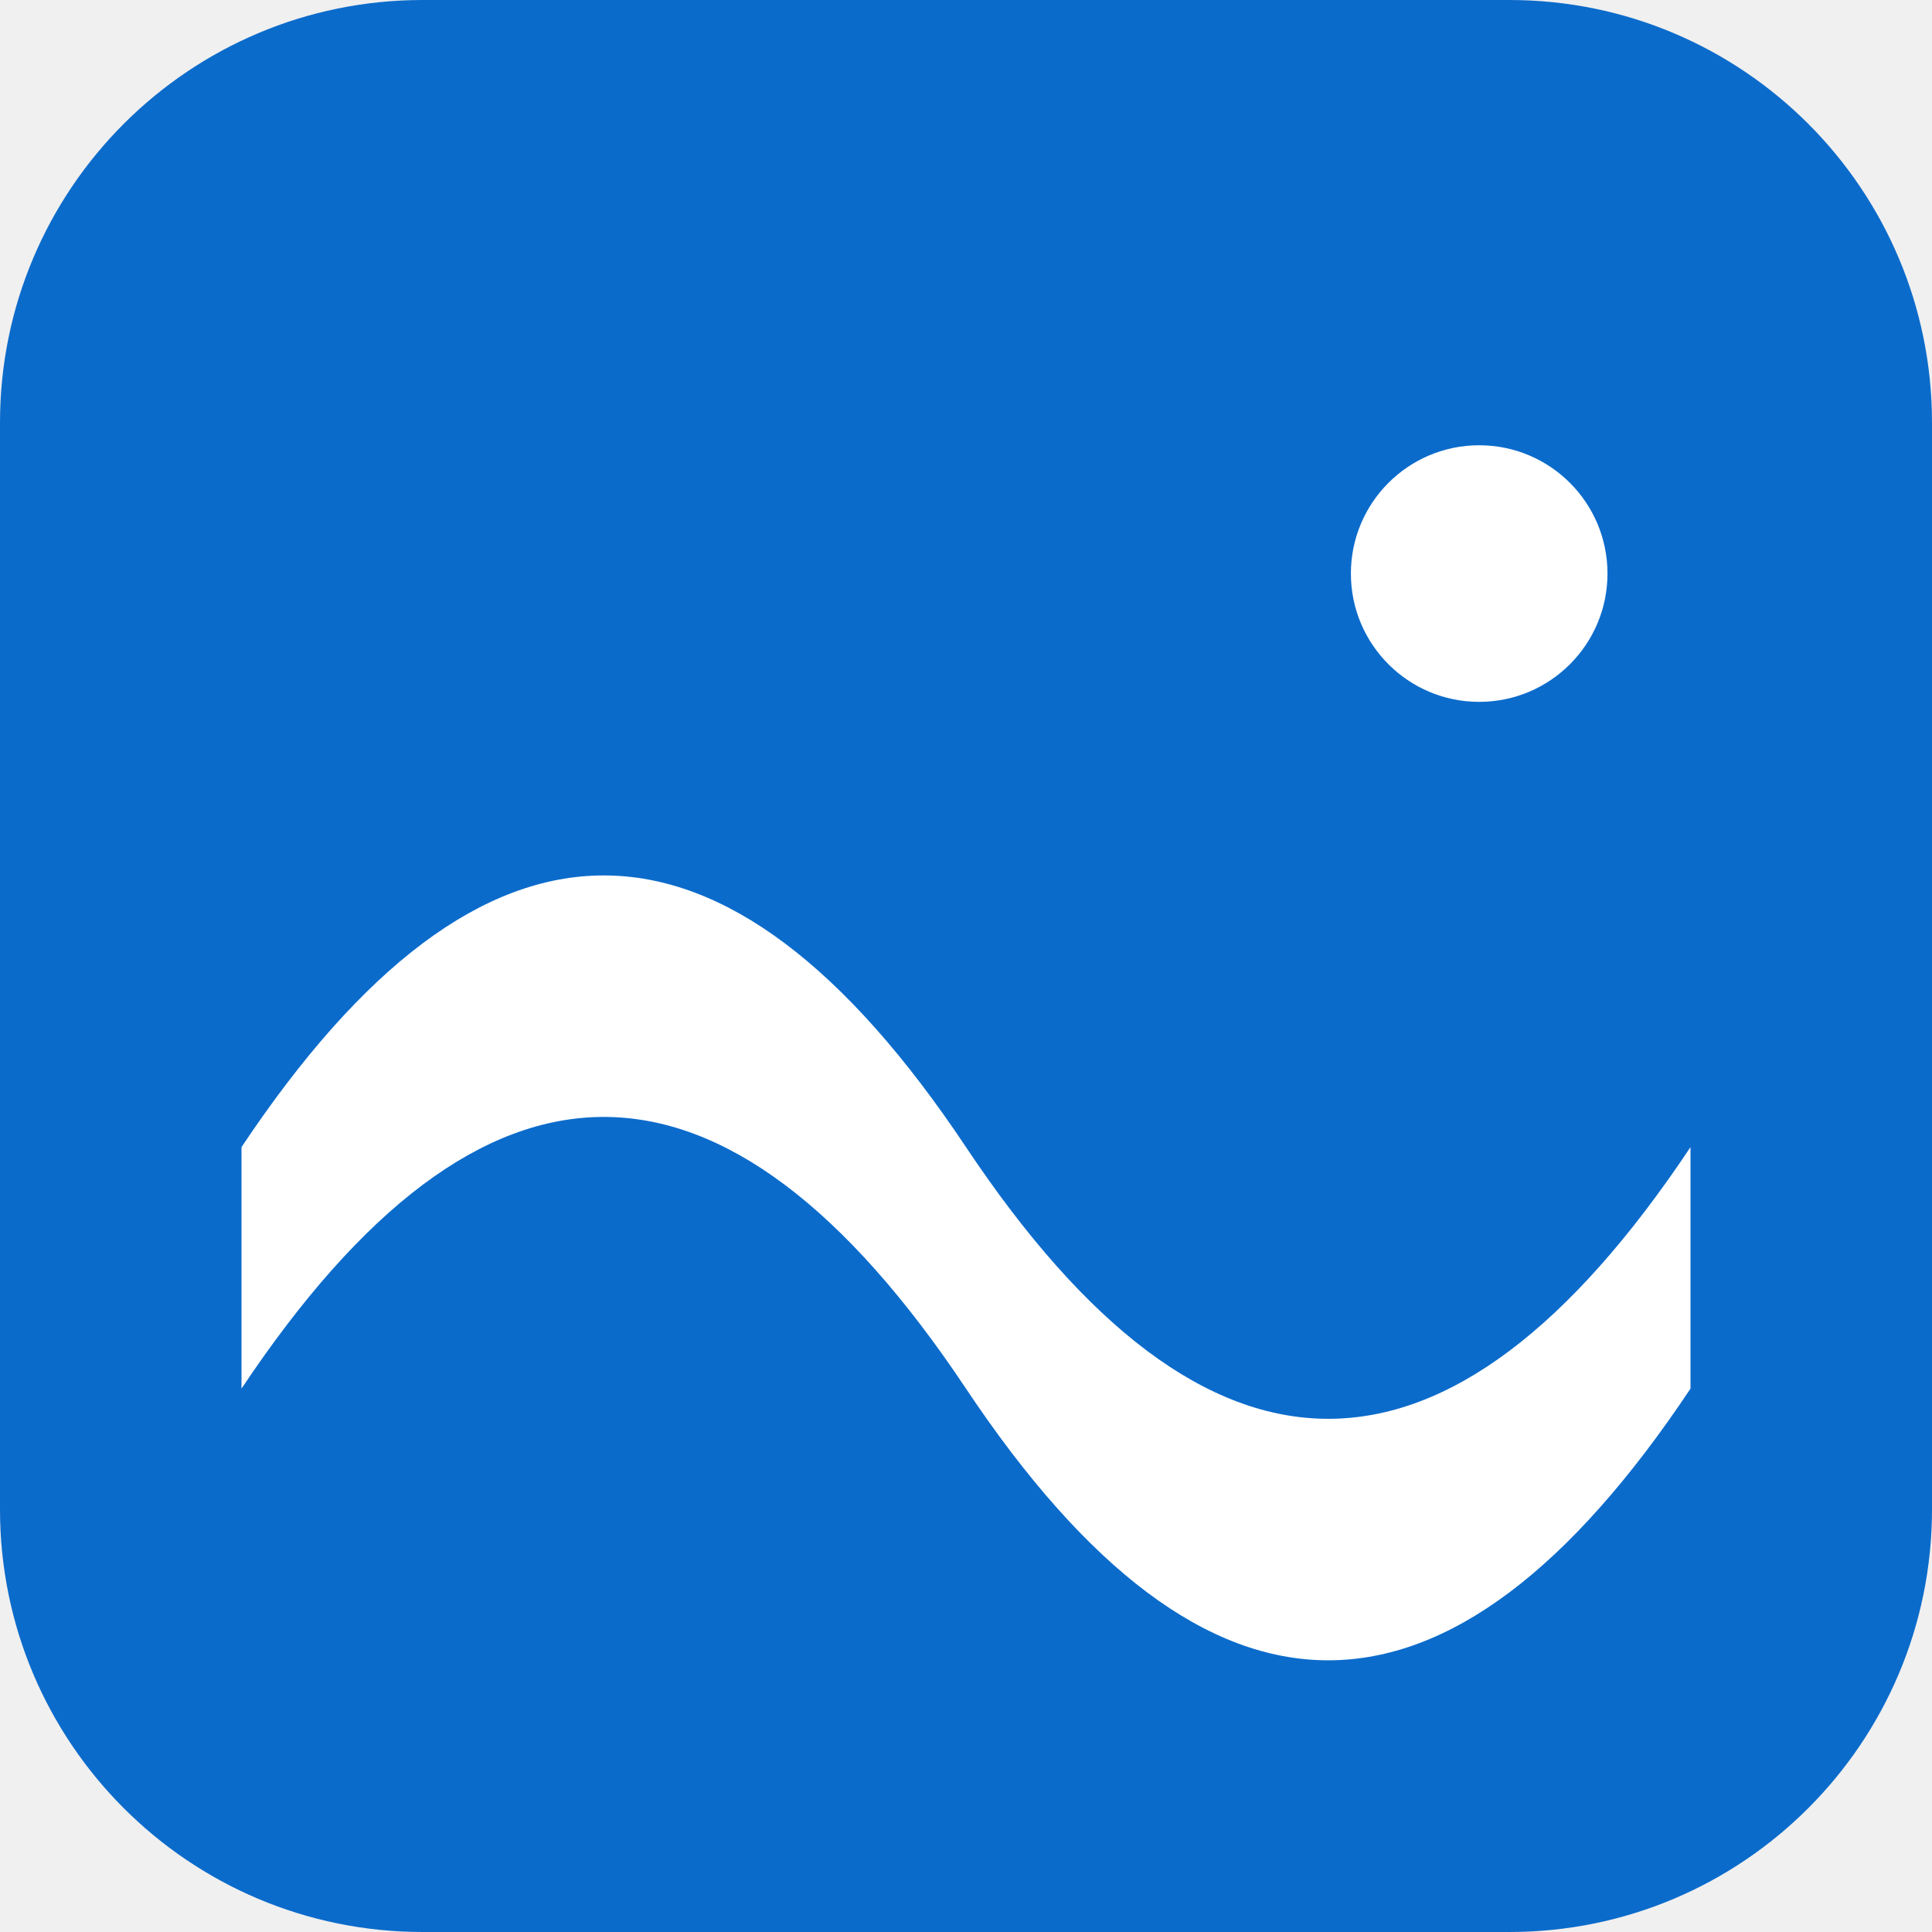
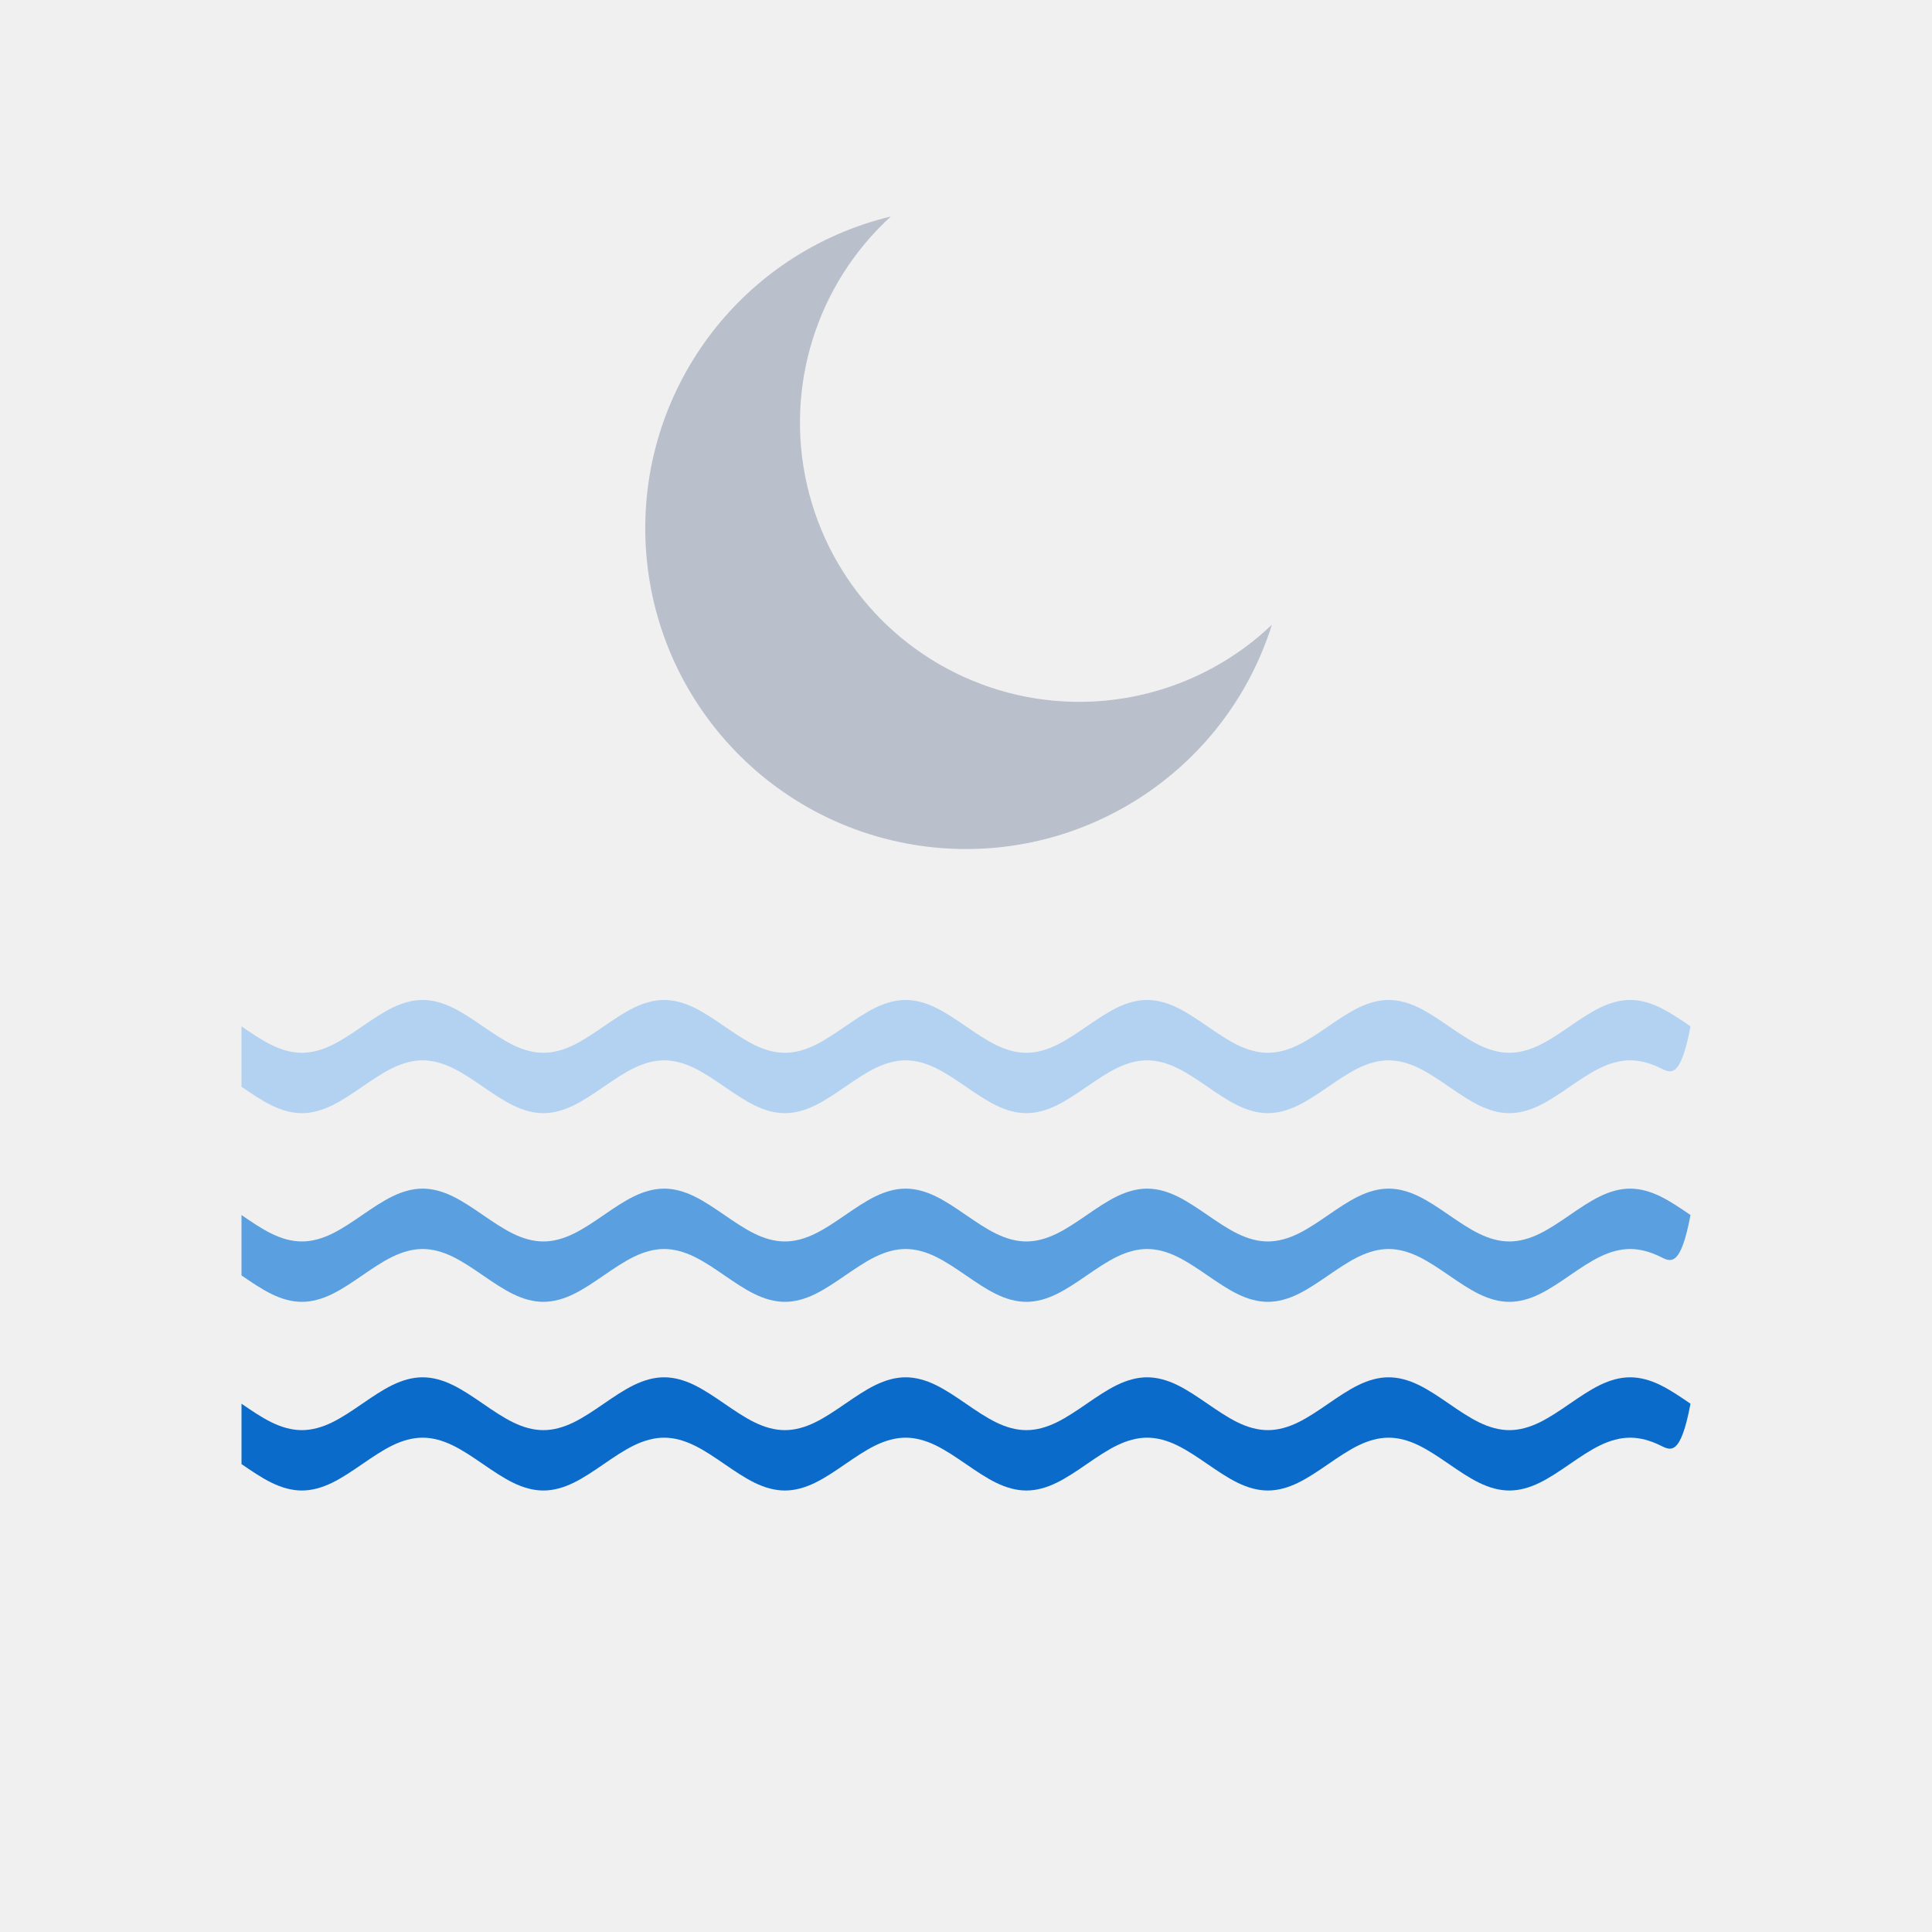
<svg xmlns="http://www.w3.org/2000/svg" viewBox="0 0 512 512">
-   <rect width="512" height="512" rx="112" fill="#0b6bcb" />
-   <path d="M64 304 C 128 208 192 208 256 304 C 320 400 384 400 448 304 L 448 368 C 384 464 320 464 256 368 C 192 272 128 272 64 368 Z" fill="#ffffff" />
-   <circle cx="392" cy="152" r="34" fill="#ffffff" />
+   <path fill="#b9c0cc" d="M 337.068 165.555 C 324.725 204.711 286.159 229.448 245.422 224.339 C 204.686 219.230 173.423 185.735 171.132 144.743 C 168.842 103.752 196.177 66.981 236.090 57.365 C 216.432 75.323 207.936 102.458 213.845 128.421 C 219.753 154.383 239.154 175.170 264.648 182.853 C 290.142 190.535 317.798 183.930 337.068 165.555 Z" />
+   <path d="M 64.00 272.00 C 66.67 273.83 69.33 275.65 72.00 276.95 C 74.67 278.25 77.33 279.00 80.00 279.00 C 82.67 279.00 85.33 278.25 88.00 276.95 C 90.67 275.65 93.33 273.83 96.00 272.00 C 98.67 270.17 101.33 268.35 104.00 267.05 C 106.67 265.75 109.33 265.00 112.00 265.00 C 114.67 265.00 117.33 265.75 120.00 267.05 C 122.67 268.35 125.33 270.17 128.00 272.00 C 130.67 273.83 133.33 275.65 136.00 276.95 C 138.67 278.25 141.33 279.00 144.00 279.00 C 146.67 279.00 149.33 278.25 152.00 276.95 C 154.67 275.65 157.33 273.83 160.00 272.00 C 162.67 270.17 165.33 268.35 168.00 267.05 C 170.67 265.75 173.33 265.00 176.00 265.00 C 178.67 265.00 181.33 265.75 184.00 267.05 C 186.67 268.35 189.33 270.17 192.00 272.00 C 194.67 273.83 197.33 275.65 200.00 276.95 C 202.67 278.25 205.33 279.00 208.00 279.00 C 210.67 279.00 213.33 278.25 216.00 276.95 C 218.67 275.65 221.33 273.83 224.00 272.00 C 226.67 270.17 229.33 268.35 232.00 267.05 C 234.67 265.75 237.33 265.00 240.00 265.00 C 242.67 265.00 245.33 265.75 248.00 267.05 C 250.67 268.35 253.33 270.17 256.00 272.00 C 258.67 273.83 261.33 275.65 264.00 276.95 C 266.67 278.25 269.33 279.00 272.00 279.00 C 274.67 279.00 277.33 278.25 280.00 276.95 C 282.67 275.65 285.33 273.83 288.00 272.00 C 290.67 270.17 293.33 268.35 296.00 267.05 C 298.67 265.75 301.33 265.00 304.00 265.00 C 306.67 265.00 309.33 265.75 312.00 267.05 C 314.67 268.35 317.33 270.17 320.00 272.00 C 322.67 273.83 325.33 275.65 328.00 276.95 C 330.67 278.25 333.33 279.00 336.00 279.00 C 338.67 279.00 341.33 278.25 344.00 276.95 C 346.67 275.65 349.33 273.83 352.00 272.00 C 354.67 270.17 357.33 268.35 360.00 267.05 C 362.67 265.75 365.33 265.00 368.00 265.00 C 370.67 265.00 373.33 265.75 376.00 267.05 C 378.67 268.35 381.33 270.17 384.00 272.00 C 386.67 273.83 389.33 275.65 392.00 276.95 C 394.67 278.25 397.33 279.00 400.00 279.00 C 402.67 279.00 405.33 278.25 408.00 276.95 C 410.67 275.65 413.33 273.83 416.00 272.00 C 418.67 270.17 421.33 268.35 424.00 267.05 C 426.67 265.75 429.33 265.00 432.00 265.00 C 434.67 265.00 437.33 265.75 440.00 267.05 C 442.67 268.35 445.33 270.17 448.00 272.00 C 445.33 286.17 442.67 284.35 440.00 283.05 C 437.33 281.75 434.67 281.00 432.00 281.00 C 429.33 281.00 426.67 281.75 424.00 283.05 C 421.33 284.35 418.67 286.17 416.00 288.00 C 413.33 289.83 410.67 291.65 408.00 292.95 C 405.33 294.25 402.67 295.00 400.00 295.00 C 397.33 295.00 394.67 294.25 392.00 292.95 C 389.33 291.65 386.67 289.83 384.00 288.00 C 381.33 286.17 378.67 284.35 376.00 283.05 C 373.33 281.75 370.67 281.00 368.00 281.00 C 365.33 281.00 362.67 281.75 360.00 283.05 C 357.33 284.35 354.67 286.17 352.00 288.00 C 349.33 289.83 346.67 291.65 344.00 292.95 C 341.33 294.25 338.67 295.00 336.00 295.00 C 333.33 295.00 330.67 294.25 328.00 292.95 C 325.33 291.65 322.67 289.83 320.00 288.00 C 317.33 286.17 314.67 284.35 312.00 283.05 C 309.33 281.75 306.67 281.00 304.00 281.00 C 301.33 281.00 298.67 281.75 296.00 283.05 C 293.33 284.35 290.67 286.17 288.00 288.00 C 285.33 289.83 282.67 291.65 280.00 292.95 C 277.33 294.25 274.67 295.00 272.00 295.00 C 269.33 295.00 266.67 294.25 264.00 292.95 C 261.33 291.65 258.67 289.83 256.00 288.00 C 253.33 286.17 250.67 284.35 248.00 283.05 C 245.33 281.75 242.67 281.00 240.00 281.00 C 237.33 281.00 234.67 281.75 232.00 283.05 C 229.33 284.35 226.67 286.17 224.00 288.00 C 221.33 289.83 218.67 291.65 216.00 292.95 C 213.33 294.25 210.67 295.00 208.00 295.00 C 205.33 295.00 202.67 294.25 200.00 292.95 C 197.33 291.65 194.67 289.83 192.00 288.00 C 189.33 286.17 186.67 284.35 184.00 283.05 C 181.33 281.75 178.67 281.00 176.00 281.00 C 173.33 281.00 170.67 281.75 168.00 283.05 C 165.33 284.35 162.67 286.17 160.00 288.00 C 157.33 289.83 154.67 291.65 152.00 292.95 C 149.33 294.25 146.67 295.00 144.00 295.00 C 141.33 295.00 138.67 294.25 136.00 292.95 C 133.33 291.65 130.67 289.83 128.00 288.00 C 125.33 286.17 122.67 284.35 120.00 283.05 C 117.33 281.75 114.67 281.00 112.00 281.00 C 109.33 281.00 106.67 281.75 104.00 283.05 C 101.33 284.35 98.67 286.17 96.00 288.00 C 93.33 289.83 90.67 291.65 88.00 292.95 C 85.33 294.25 82.67 295.00 80.00 295.00 C 77.33 295.00 74.67 294.25 72.00 292.95 C 69.33 291.65 66.67 289.83 64.00 288.00 Z" fill="#b3d2f2" />
+   <path d="M 64.00 322.00 C 66.67 323.83 69.33 325.65 72.00 326.95 C 74.67 328.25 77.33 329.00 80.00 329.00 C 82.67 329.00 85.33 328.25 88.00 326.95 C 90.67 325.65 93.33 323.83 96.00 322.00 C 98.67 320.17 101.33 318.35 104.00 317.05 C 106.67 315.75 109.33 315.00 112.00 315.00 C 114.67 315.00 117.33 315.75 120.00 317.05 C 122.67 318.35 125.33 320.17 128.00 322.00 C 130.67 323.83 133.33 325.65 136.00 326.95 C 138.67 328.25 141.33 329.00 144.00 329.00 C 146.67 329.00 149.33 328.25 152.00 326.95 C 154.67 325.65 157.33 323.83 160.00 322.00 C 162.67 320.17 165.33 318.35 168.00 317.05 C 170.67 315.75 173.33 315.00 176.00 315.00 C 178.67 315.00 181.33 315.75 184.00 317.05 C 186.67 318.35 189.33 320.17 192.00 322.00 C 194.67 323.83 197.33 325.65 200.00 326.95 C 202.67 328.25 205.33 329.00 208.00 329.00 C 210.67 329.00 213.33 328.25 216.00 326.95 C 218.67 325.65 221.33 323.83 224.00 322.00 C 226.67 320.17 229.33 318.35 232.00 317.05 C 234.67 315.75 237.33 315.00 240.00 315.00 C 242.67 315.00 245.33 315.75 248.00 317.05 C 250.67 318.35 253.33 320.17 256.00 322.00 C 258.67 323.83 261.33 325.65 264.00 326.95 C 266.67 328.25 269.33 329.00 272.00 329.00 C 274.67 329.00 277.33 328.25 280.00 326.95 C 282.67 325.65 285.33 323.83 288.00 322.00 C 290.67 320.17 293.33 318.35 296.00 317.05 C 298.67 315.75 301.33 315.00 304.00 315.00 C 306.67 315.00 309.33 315.75 312.00 317.05 C 314.67 318.35 317.33 320.17 320.00 322.00 C 322.67 323.83 325.33 325.65 328.00 326.95 C 330.67 328.25 333.33 329.00 336.00 329.00 C 338.67 329.00 341.33 328.25 344.00 326.95 C 346.67 325.65 349.33 323.83 352.00 322.00 C 354.67 320.17 357.33 318.35 360.00 317.05 C 362.67 315.75 365.33 315.00 368.00 315.00 C 370.67 315.00 373.33 315.75 376.00 317.05 C 378.67 318.35 381.33 320.17 384.00 322.00 C 386.67 323.83 389.33 325.65 392.00 326.95 C 394.67 328.25 397.33 329.00 400.00 329.00 C 402.67 329.00 405.33 328.25 408.00 326.95 C 410.67 325.65 413.33 323.83 416.00 322.00 C 418.67 320.17 421.33 318.35 424.00 317.05 C 426.67 315.75 429.33 315.00 432.00 315.00 C 434.67 315.00 437.33 315.75 440.00 317.05 C 442.67 318.35 445.33 320.17 448.00 322.00 C 445.33 336.17 442.67 334.35 440.00 333.05 C 437.33 331.75 434.67 331.00 432.00 331.00 C 429.33 331.00 426.67 331.75 424.00 333.05 C 421.33 334.35 418.67 336.17 416.00 338.00 C 413.33 339.83 410.67 341.65 408.00 342.95 C 405.33 344.25 402.67 345.00 400.00 345.00 C 397.33 345.00 394.67 344.25 392.00 342.95 C 389.33 341.65 386.67 339.83 384.00 338.00 C 381.33 336.17 378.67 334.35 376.00 333.05 C 373.33 331.75 370.67 331.00 368.00 331.00 C 365.33 331.00 362.67 331.75 360.00 333.05 C 357.33 334.35 354.67 336.17 352.00 338.00 C 349.33 339.83 346.67 341.65 344.00 342.95 C 341.33 344.25 338.67 345.00 336.00 345.00 C 333.33 345.00 330.67 344.25 328.00 342.95 C 325.33 341.65 322.67 339.83 320.00 338.00 C 317.33 336.17 314.67 334.35 312.00 333.05 C 309.33 331.75 306.67 331.00 304.00 331.00 C 301.33 331.00 298.67 331.75 296.00 333.05 C 293.33 334.35 290.67 336.17 288.00 338.00 C 285.33 339.83 282.67 341.65 280.00 342.95 C 277.33 344.25 274.67 345.00 272.00 345.00 C 269.33 345.00 266.67 344.25 264.00 342.95 C 261.33 341.65 258.67 339.83 256.00 338.00 C 253.33 336.17 250.67 334.35 248.00 333.05 C 245.33 331.75 242.67 331.00 240.00 331.00 C 237.33 331.00 234.67 331.75 232.00 333.05 C 229.33 334.35 226.67 336.17 224.00 338.00 C 221.33 339.83 218.67 341.65 216.00 342.95 C 213.33 344.25 210.67 345.00 208.00 345.00 C 205.33 345.00 202.67 344.25 200.00 342.95 C 197.33 341.65 194.67 339.83 192.00 338.00 C 189.33 336.17 186.67 334.35 184.00 333.05 C 181.33 331.75 178.67 331.00 176.00 331.00 C 173.33 331.00 170.67 331.75 168.00 333.05 C 165.33 334.35 162.67 336.17 160.00 338.00 C 157.33 339.83 154.67 341.65 152.00 342.95 C 149.33 344.25 146.67 345.00 144.00 345.00 C 141.33 345.00 138.67 344.25 136.00 342.95 C 133.33 341.65 130.67 339.83 128.00 338.00 C 125.33 336.17 122.67 334.35 120.00 333.05 C 117.33 331.75 114.67 331.00 112.00 331.00 C 109.33 331.00 106.67 331.75 104.00 333.05 C 101.33 334.35 98.67 336.17 96.00 338.00 C 93.33 339.83 90.67 341.65 88.00 342.95 C 85.33 344.25 82.67 345.00 80.00 345.00 C 77.33 345.00 74.67 344.25 72.00 342.95 C 69.33 341.65 66.67 339.83 64.00 338.00 Z" fill="#5a9fe0" />
+   <path d="M 64.00 372.00 C 66.67 373.83 69.33 375.65 72.00 376.95 C 74.67 378.25 77.33 379.00 80.00 379.00 C 82.67 379.00 85.33 378.25 88.00 376.95 C 90.67 375.65 93.33 373.83 96.00 372.00 C 98.67 370.17 101.33 368.35 104.00 367.05 C 106.67 365.75 109.33 365.00 112.00 365.00 C 114.67 365.00 117.33 365.75 120.00 367.05 C 122.67 368.35 125.33 370.17 128.00 372.00 C 130.67 373.83 133.33 375.65 136.00 376.95 C 138.67 378.25 141.33 379.00 144.00 379.00 C 146.67 379.00 149.33 378.25 152.00 376.95 C 154.67 375.65 157.33 373.83 160.00 372.00 C 162.67 370.17 165.33 368.35 168.00 367.05 C 170.67 365.75 173.33 365.00 176.00 365.00 C 178.67 365.00 181.33 365.75 184.00 367.05 C 186.67 368.35 189.33 370.17 192.00 372.00 C 194.67 373.83 197.33 375.65 200.00 376.95 C 202.67 378.25 205.33 379.00 208.00 379.00 C 210.67 379.00 213.33 378.25 216.00 376.95 C 218.67 375.65 221.33 373.83 224.00 372.00 C 226.67 370.17 229.33 368.35 232.00 367.05 C 234.67 365.75 237.33 365.00 240.00 365.00 C 242.67 365.00 245.33 365.75 248.00 367.05 C 250.67 368.35 253.33 370.17 256.00 372.00 C 258.67 373.83 261.33 375.65 264.00 376.95 C 266.67 378.25 269.33 379.00 272.00 379.00 C 274.67 379.00 277.33 378.25 280.00 376.95 C 282.67 375.65 285.33 373.83 288.00 372.00 C 290.67 370.17 293.33 368.35 296.00 367.05 C 298.67 365.75 301.33 365.00 304.00 365.00 C 306.67 365.00 309.33 365.75 312.00 367.05 C 314.67 368.35 317.33 370.17 320.00 372.00 C 322.67 373.83 325.33 375.65 328.00 376.95 C 330.67 378.25 333.33 379.00 336.00 379.00 C 338.67 379.00 341.33 378.25 344.00 376.95 C 346.67 375.65 349.33 373.83 352.00 372.00 C 354.67 370.17 357.33 368.35 360.00 367.05 C 362.67 365.75 365.33 365.00 368.00 365.00 C 370.67 365.00 373.33 365.75 376.00 367.05 C 378.67 368.35 381.33 370.17 384.00 372.00 C 386.67 373.83 389.33 375.65 392.00 376.95 C 394.67 378.25 397.33 379.00 400.00 379.00 C 402.67 379.00 405.33 378.25 408.00 376.95 C 410.67 375.65 413.33 373.83 416.00 372.00 C 418.67 370.17 421.33 368.35 424.00 367.05 C 426.67 365.75 429.33 365.00 432.00 365.00 C 434.67 365.00 437.33 365.75 440.00 367.05 C 442.67 368.35 445.33 370.17 448.00 372.00 C 445.33 386.17 442.67 384.35 440.00 383.05 C 437.33 381.75 434.67 381.00 432.00 381.00 C 429.33 381.00 426.67 381.75 424.00 383.05 C 421.33 384.35 418.67 386.17 416.00 388.00 C 413.33 389.83 410.67 391.65 408.00 392.95 C 405.33 394.25 402.67 395.00 400.00 395.00 C 397.33 395.00 394.67 394.25 392.00 392.95 C 389.33 391.65 386.67 389.83 384.00 388.00 C 381.33 386.17 378.67 384.35 376.00 383.05 C 373.33 381.75 370.67 381.00 368.00 381.00 C 365.33 381.00 362.67 381.75 360.00 383.05 C 357.33 384.35 354.67 386.17 352.00 388.00 C 349.33 389.83 346.67 391.65 344.00 392.95 C 341.33 394.25 338.67 395.00 336.00 395.00 C 333.33 395.00 330.67 394.25 328.00 392.95 C 325.33 391.65 322.67 389.83 320.00 388.00 C 317.33 386.17 314.67 384.35 312.00 383.05 C 309.33 381.75 306.67 381.00 304.00 381.00 C 301.33 381.00 298.67 381.75 296.00 383.05 C 293.33 384.35 290.67 386.17 288.00 388.00 C 285.33 389.83 282.67 391.65 280.00 392.95 C 277.33 394.25 274.67 395.00 272.00 395.00 C 269.33 395.00 266.67 394.25 264.00 392.95 C 261.33 391.65 258.67 389.83 256.00 388.00 C 253.33 386.17 250.67 384.35 248.00 383.05 C 245.33 381.75 242.67 381.00 240.00 381.00 C 237.33 381.00 234.67 381.75 232.00 383.05 C 229.33 384.35 226.67 386.17 224.00 388.00 C 221.33 389.83 218.67 391.65 216.00 392.95 C 213.33 394.25 210.67 395.00 208.00 395.00 C 205.33 395.00 202.67 394.25 200.00 392.95 C 197.33 391.65 194.67 389.83 192.00 388.00 C 189.33 386.17 186.67 384.35 184.00 383.05 C 181.33 381.75 178.67 381.00 176.00 381.00 C 173.33 381.00 170.67 381.75 168.00 383.05 C 165.33 384.35 162.67 386.17 160.00 388.00 C 157.33 389.83 154.67 391.65 152.00 392.95 C 149.33 394.25 146.67 395.00 144.00 395.00 C 141.33 395.00 138.67 394.25 136.00 392.95 C 133.33 391.65 130.67 389.83 128.00 388.00 C 125.33 386.17 122.67 384.35 120.00 383.05 C 117.33 381.75 114.67 381.00 112.00 381.00 C 109.33 381.00 106.67 381.75 104.00 383.05 C 101.33 384.35 98.67 386.17 96.00 388.00 C 93.33 389.83 90.67 391.65 88.00 392.95 C 85.33 394.25 82.67 395.00 80.00 395.00 C 77.33 395.00 74.67 394.25 72.00 392.95 C 69.33 391.65 66.67 389.83 64.00 388.00 Z" fill="#0b6bcb" />
</svg>
